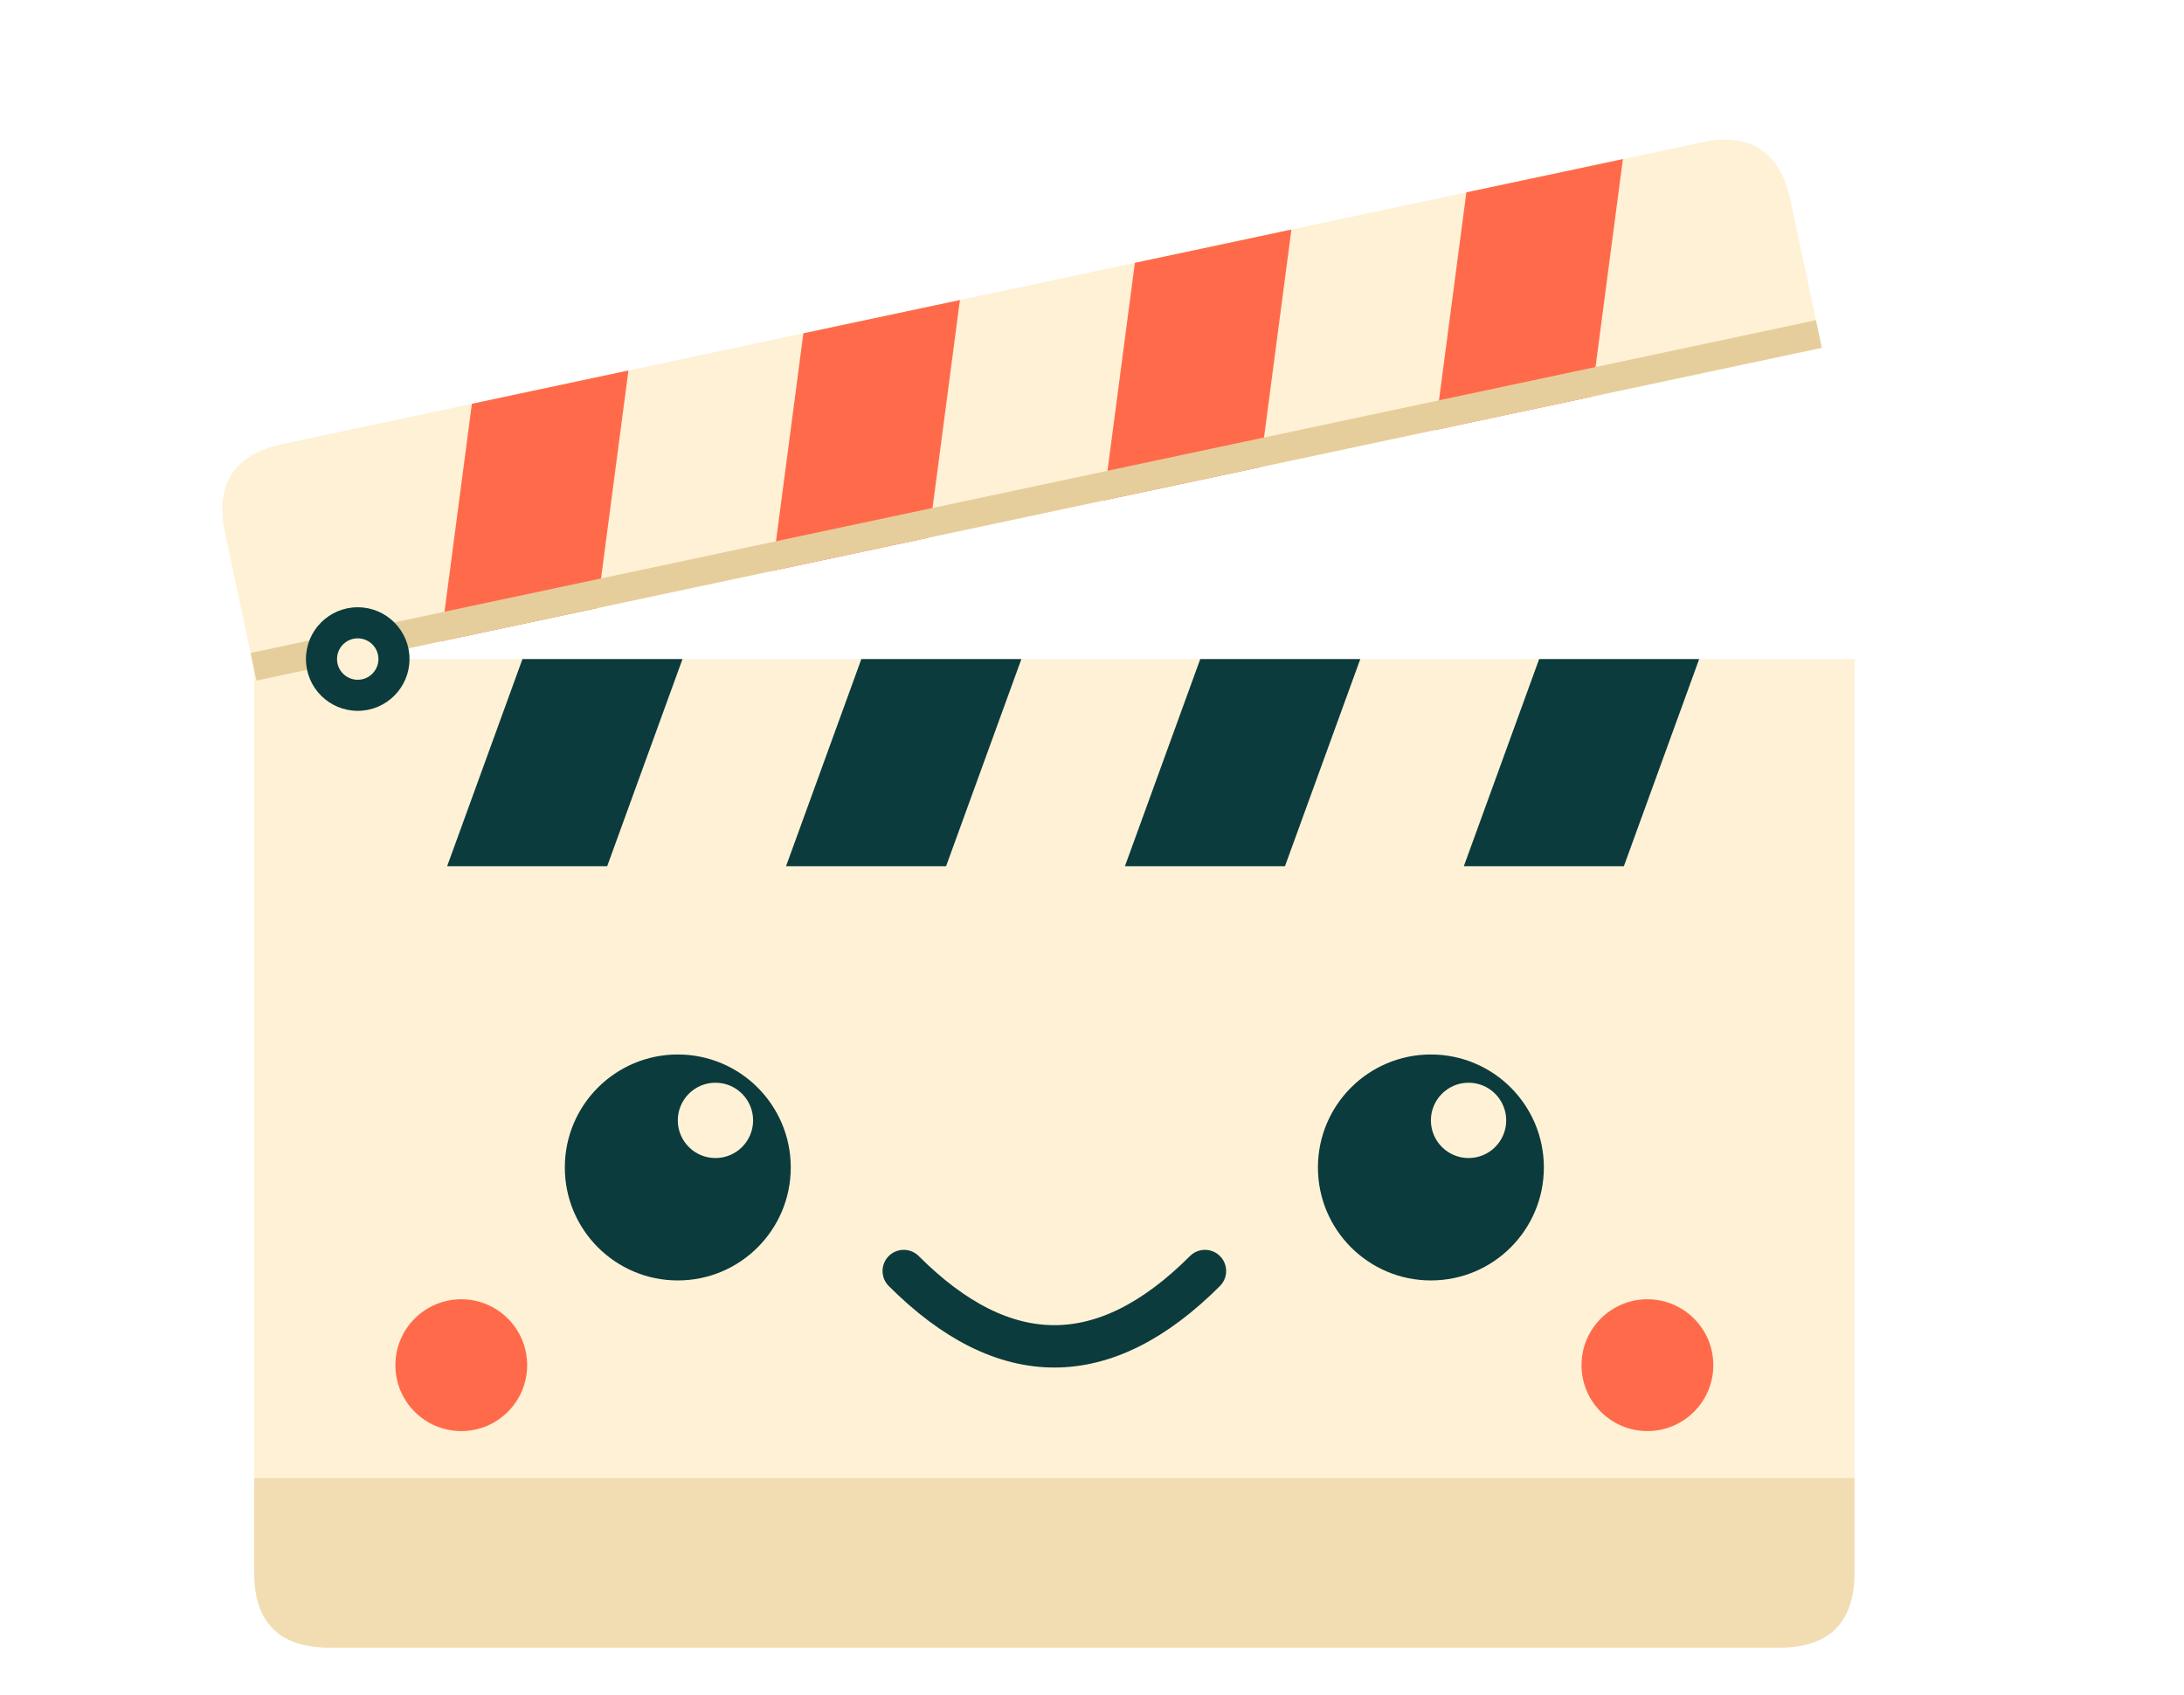
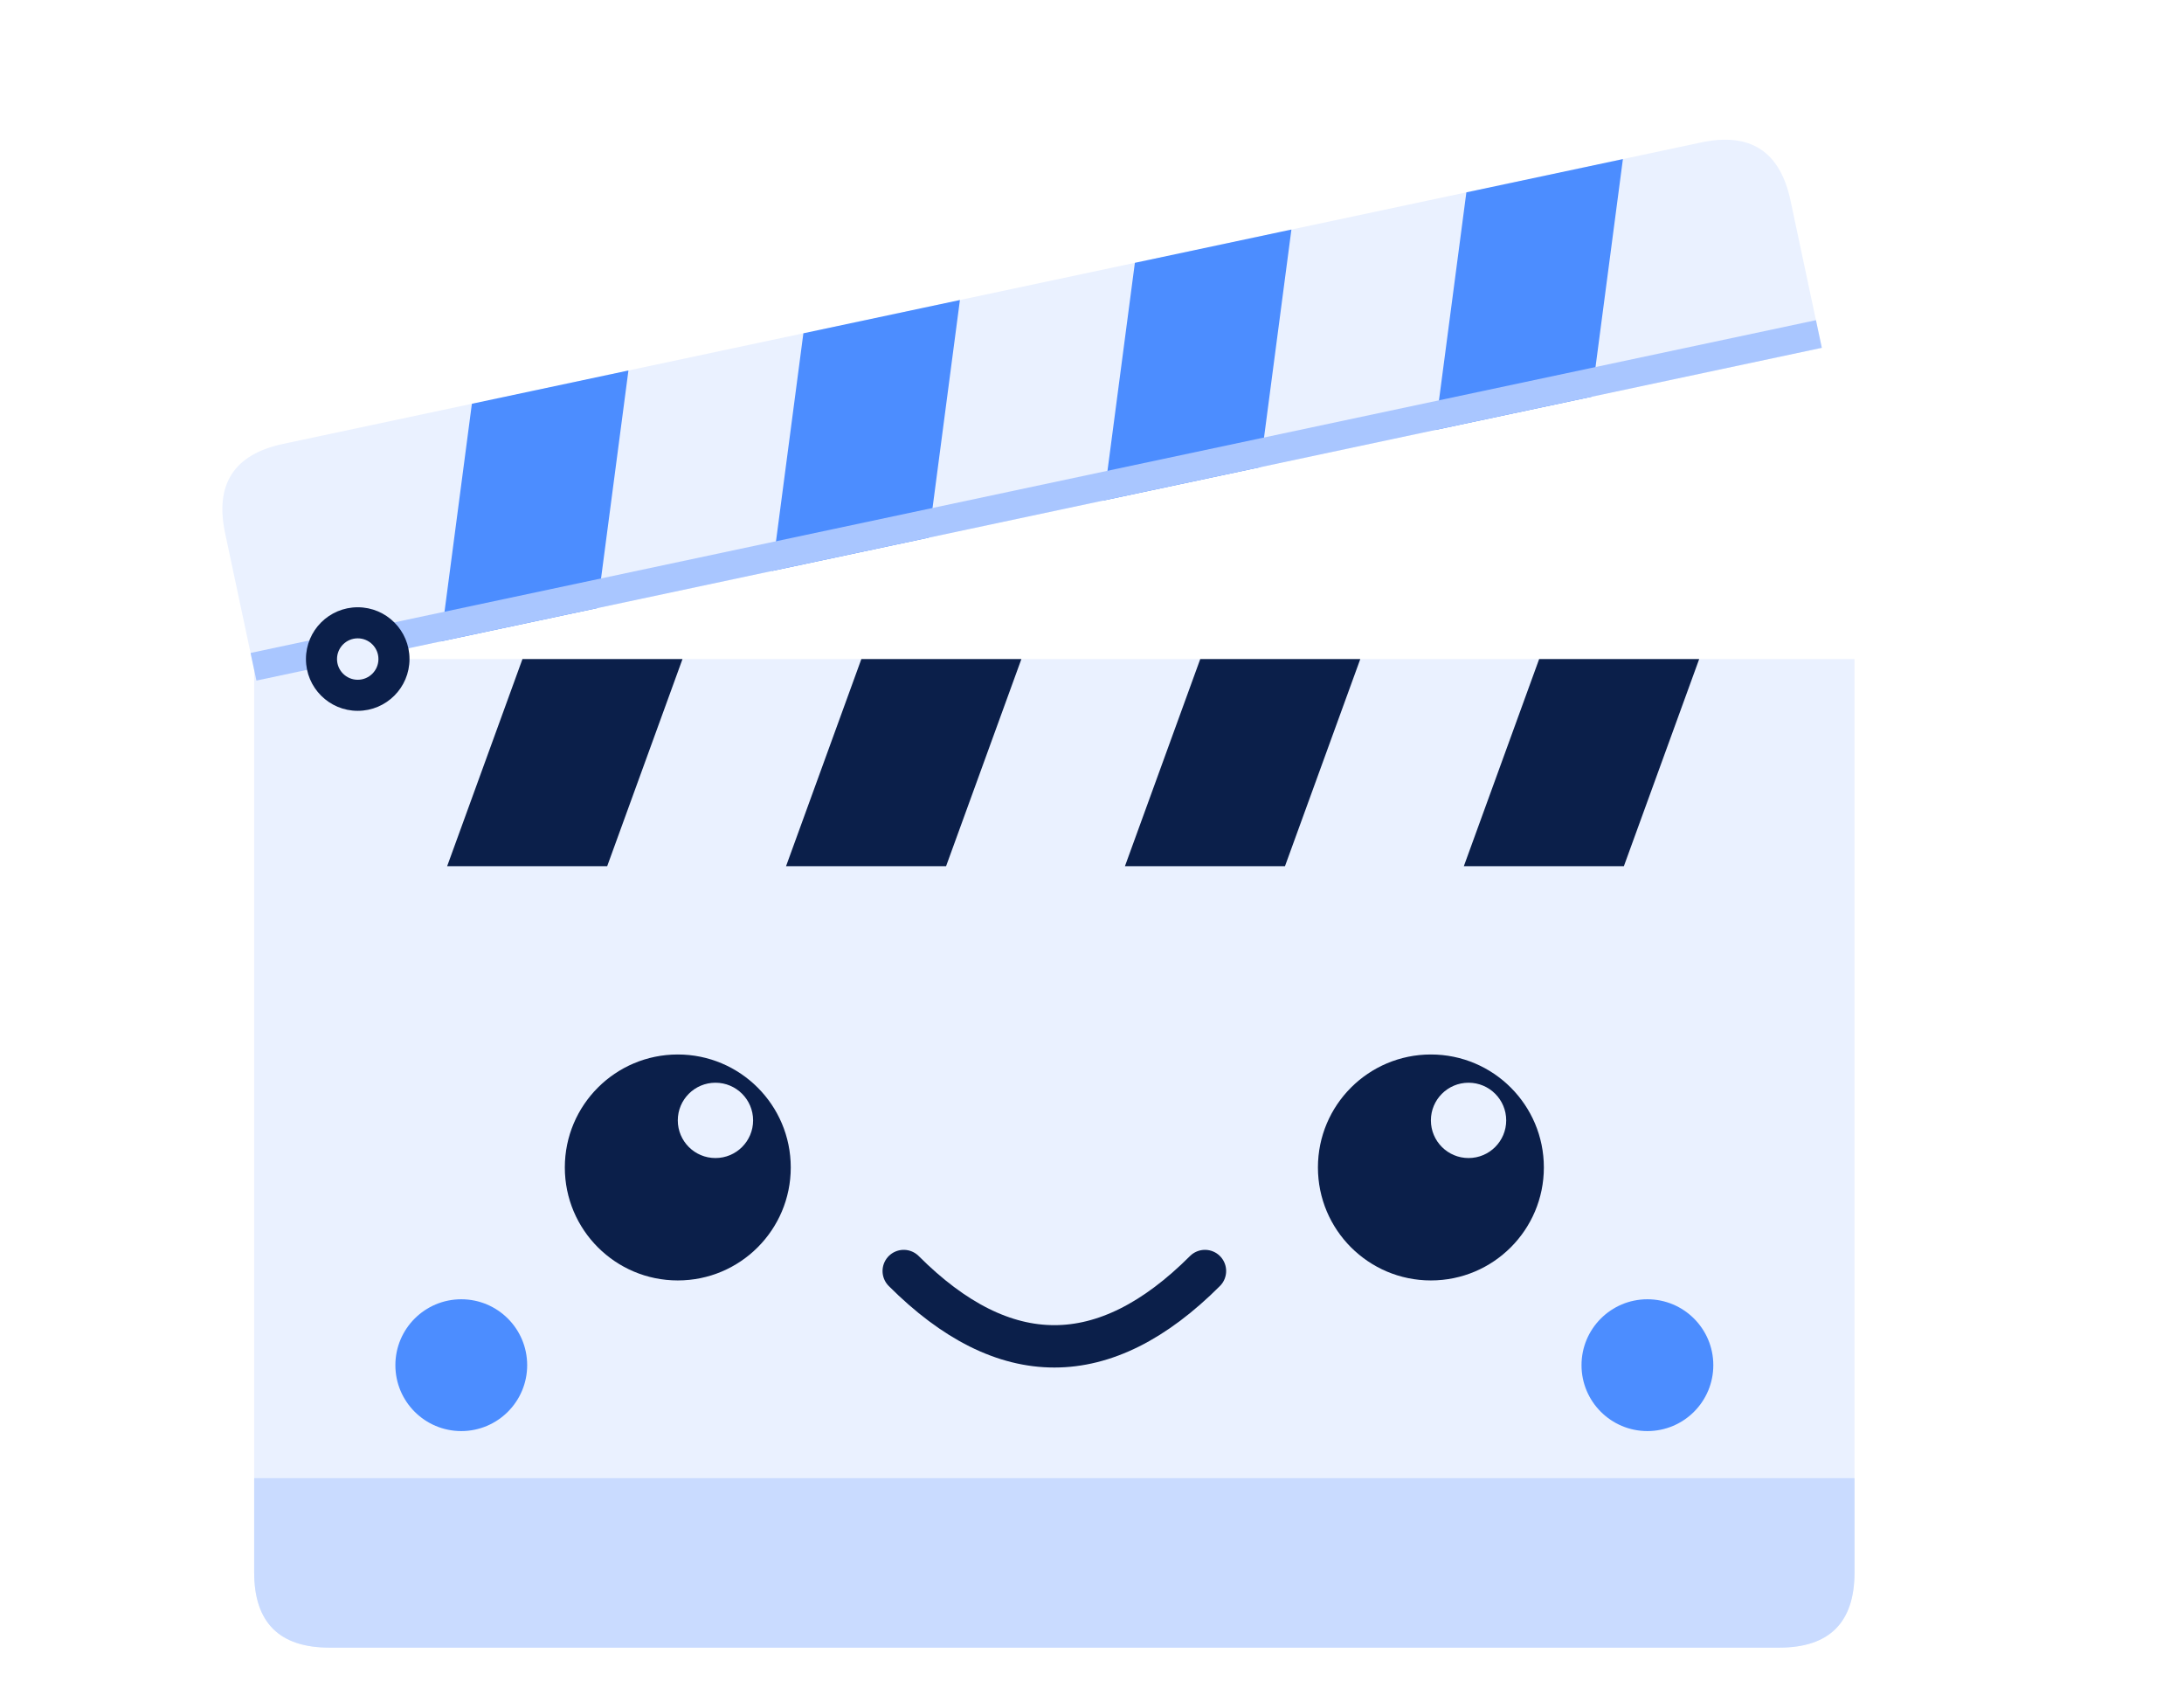
<svg xmlns="http://www.w3.org/2000/svg" width="232" height="180" viewBox="78 15 232 180">
  <defs>
    <clipPath id="cl">
      <path d="M105 85 V69 Q105 61 113 61 H267 Q275 61 275 69 V85 Z" />
    </clipPath>
    <clipPath id="bc">
      <path d="M105 85 H275 V182 Q275 190 267 190 H113 Q105 190 105 182 Z" />
    </clipPath>
  </defs>
-   <path d="M105 85 H275 V182 Q275 190 267 190 H113 Q105 190 105 182 Z" fill="#FFF1D6" />
+   <path d="M105 85 H275 V182 Q275 190 267 190 H113 Q105 190 105 182 Z" fill="#EAF1FF" />
  <g clip-path="url(#bc)">
-     <rect x="105" y="172" width="170" height="18" fill="#F2DDB3" />
+     <rect x="105" y="172" width="170" height="18" fill="#C9DBFF" />
  </g>
-   <polygon points="133.5,85 150.5,85 142.5,107 125.5,107" fill="#0B3B3C" />
-   <polygon points="169.5,85 186.5,85 178.5,107 161.5,107" fill="#0B3B3C" />
-   <polygon points="205.5,85 222.5,85 214.5,107 197.5,107" fill="#0B3B3C" />
-   <polygon points="241.5,85 258.5,85 250.5,107 233.5,107" fill="#0B3B3C" />
+   <polygon points="133.5,85 150.5,85 142.5,107 125.5,107" fill="#0B1F4A" />
+   <polygon points="169.5,85 186.5,85 178.5,107 161.5,107" fill="#0B1F4A" />
+   <polygon points="205.5,85 222.5,85 214.5,107 197.5,107" fill="#0B1F4A" />
+   <polygon points="241.5,85 258.5,85 250.5,107 233.5,107" fill="#0B1F4A" />
  <g transform="rotate(-12 116 85)">
-     <path d="M105 85 V69 Q105 61 113 61 H267 Q275 61 275 69 V85 Z" fill="#FFF1D6" />
+     <path d="M105 85 V69 Q105 61 113 61 H267 Q275 61 275 69 V85 Z" fill="#EAF1FF" />
    <g clip-path="url(#cl)">
-       <polygon points="133.5,61 150.5,61 142,85 125,85" fill="#FF6B4A" />
-       <polygon points="169.5,61 186.5,61 178,85 161,85" fill="#FF6B4A" />
-       <polygon points="205.5,61 222.5,61 214,85 197,85" fill="#FF6B4A" />
-       <polygon points="241.5,61 258.5,61 250,85 233,85" fill="#FF6B4A" />
-       <rect x="105" y="82" width="170" height="3" fill="#E6CE9C" />
+       <polygon points="133.5,61 150.5,61 142,85 125,85" fill="#4C8DFF" />
+       <polygon points="169.5,61 186.5,61 178,85 161,85" fill="#4C8DFF" />
+       <polygon points="205.5,61 222.5,61 214,85 197,85" fill="#4C8DFF" />
+       <polygon points="241.5,61 258.5,61 250,85 233,85" fill="#4C8DFF" />
+       <rect x="105" y="82" width="170" height="3" fill="#A9C6FF" />
    </g>
  </g>
-   <circle cx="116" cy="85" r="5.5" fill="#0B3B3C" />
-   <circle cx="116" cy="85" r="2.2" fill="#FFF1D6" />
-   <circle cx="150" cy="139" r="12" fill="#0B3B3C" />
-   <circle cx="230" cy="139" r="12" fill="#0B3B3C" />
-   <circle cx="154" cy="134" r="4" fill="#FFF1D6" />
-   <circle cx="234" cy="134" r="4" fill="#FFF1D6" />
-   <circle cx="127" cy="160" r="7" fill="#FF6B4A" />
-   <circle cx="253" cy="160" r="7" fill="#FF6B4A" />
-   <path d="M174 150 Q190 166 206 150" fill="none" stroke="#0B3B3C" stroke-width="4.5" stroke-linecap="round" />
+   <circle cx="116" cy="85" r="5.5" fill="#0B1F4A" />
+   <circle cx="116" cy="85" r="2.2" fill="#EAF1FF" />
+   <circle cx="150" cy="139" r="12" fill="#0B1F4A" />
+   <circle cx="230" cy="139" r="12" fill="#0B1F4A" />
+   <circle cx="154" cy="134" r="4" fill="#EAF1FF" />
+   <circle cx="234" cy="134" r="4" fill="#EAF1FF" />
+   <circle cx="127" cy="160" r="7" fill="#4C8DFF" />
+   <circle cx="253" cy="160" r="7" fill="#4C8DFF" />
+   <path d="M174 150 Q190 166 206 150" fill="none" stroke="#0B1F4A" stroke-width="4.5" stroke-linecap="round" />
</svg>
